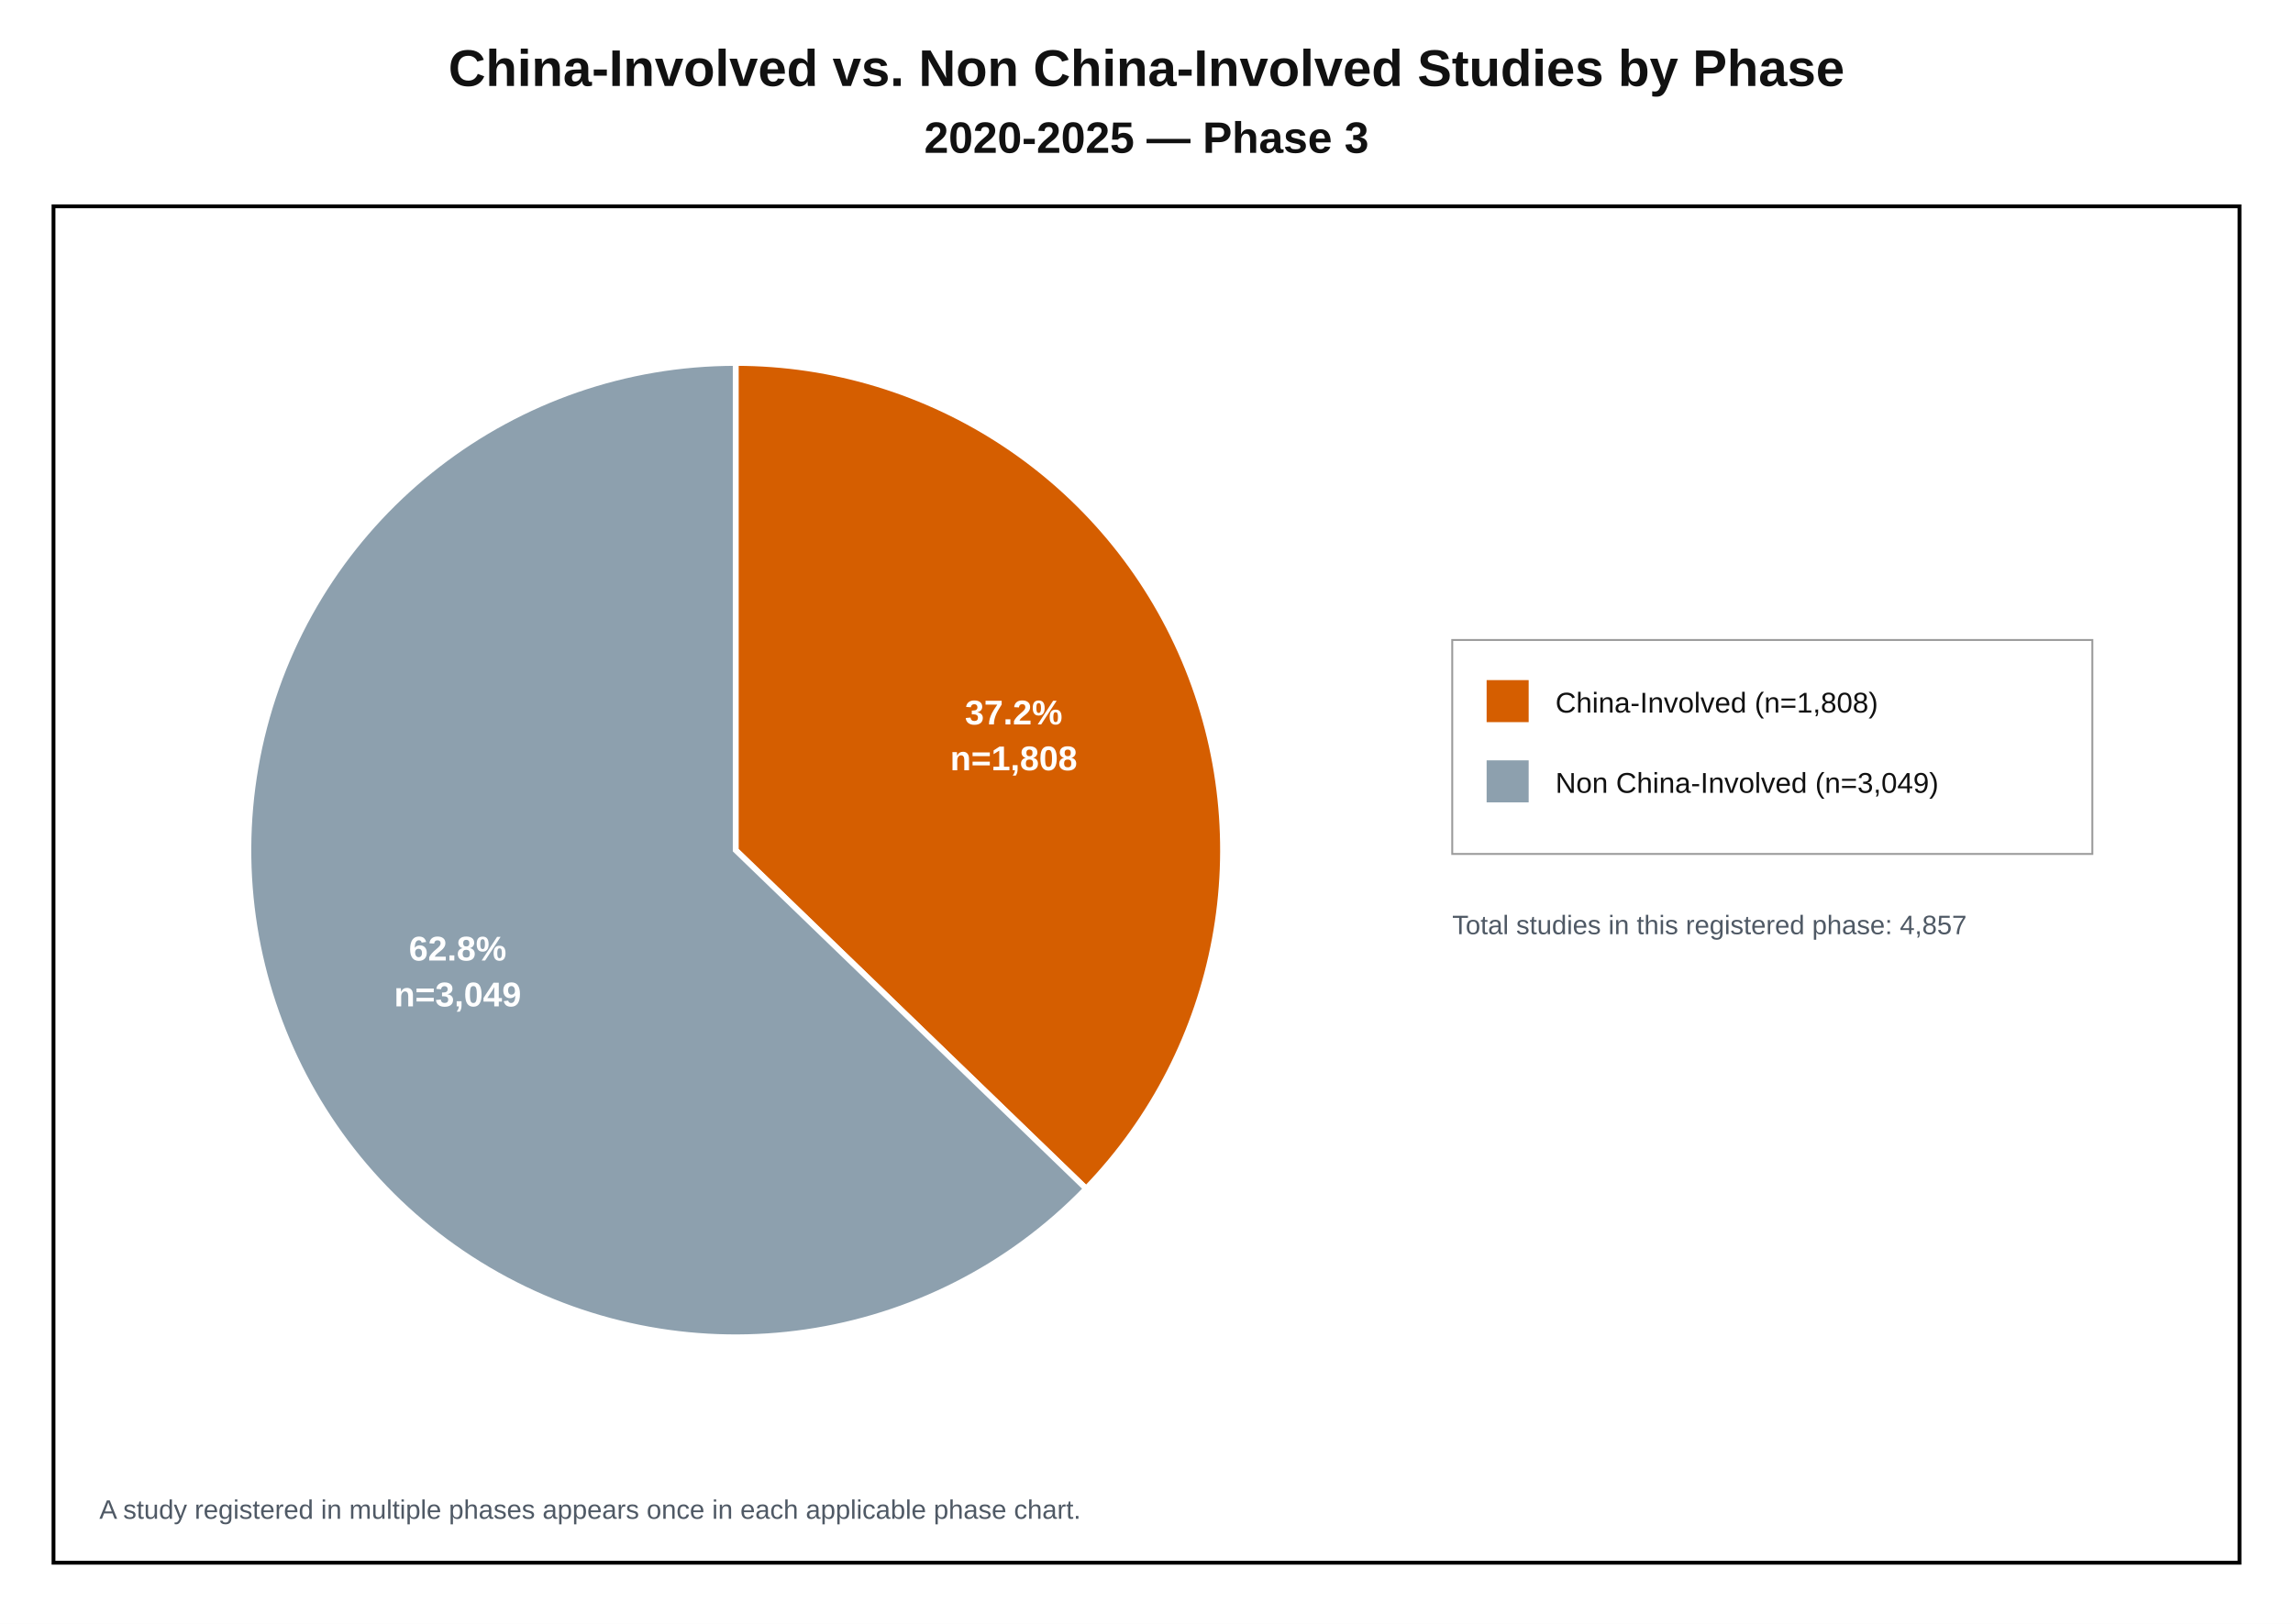
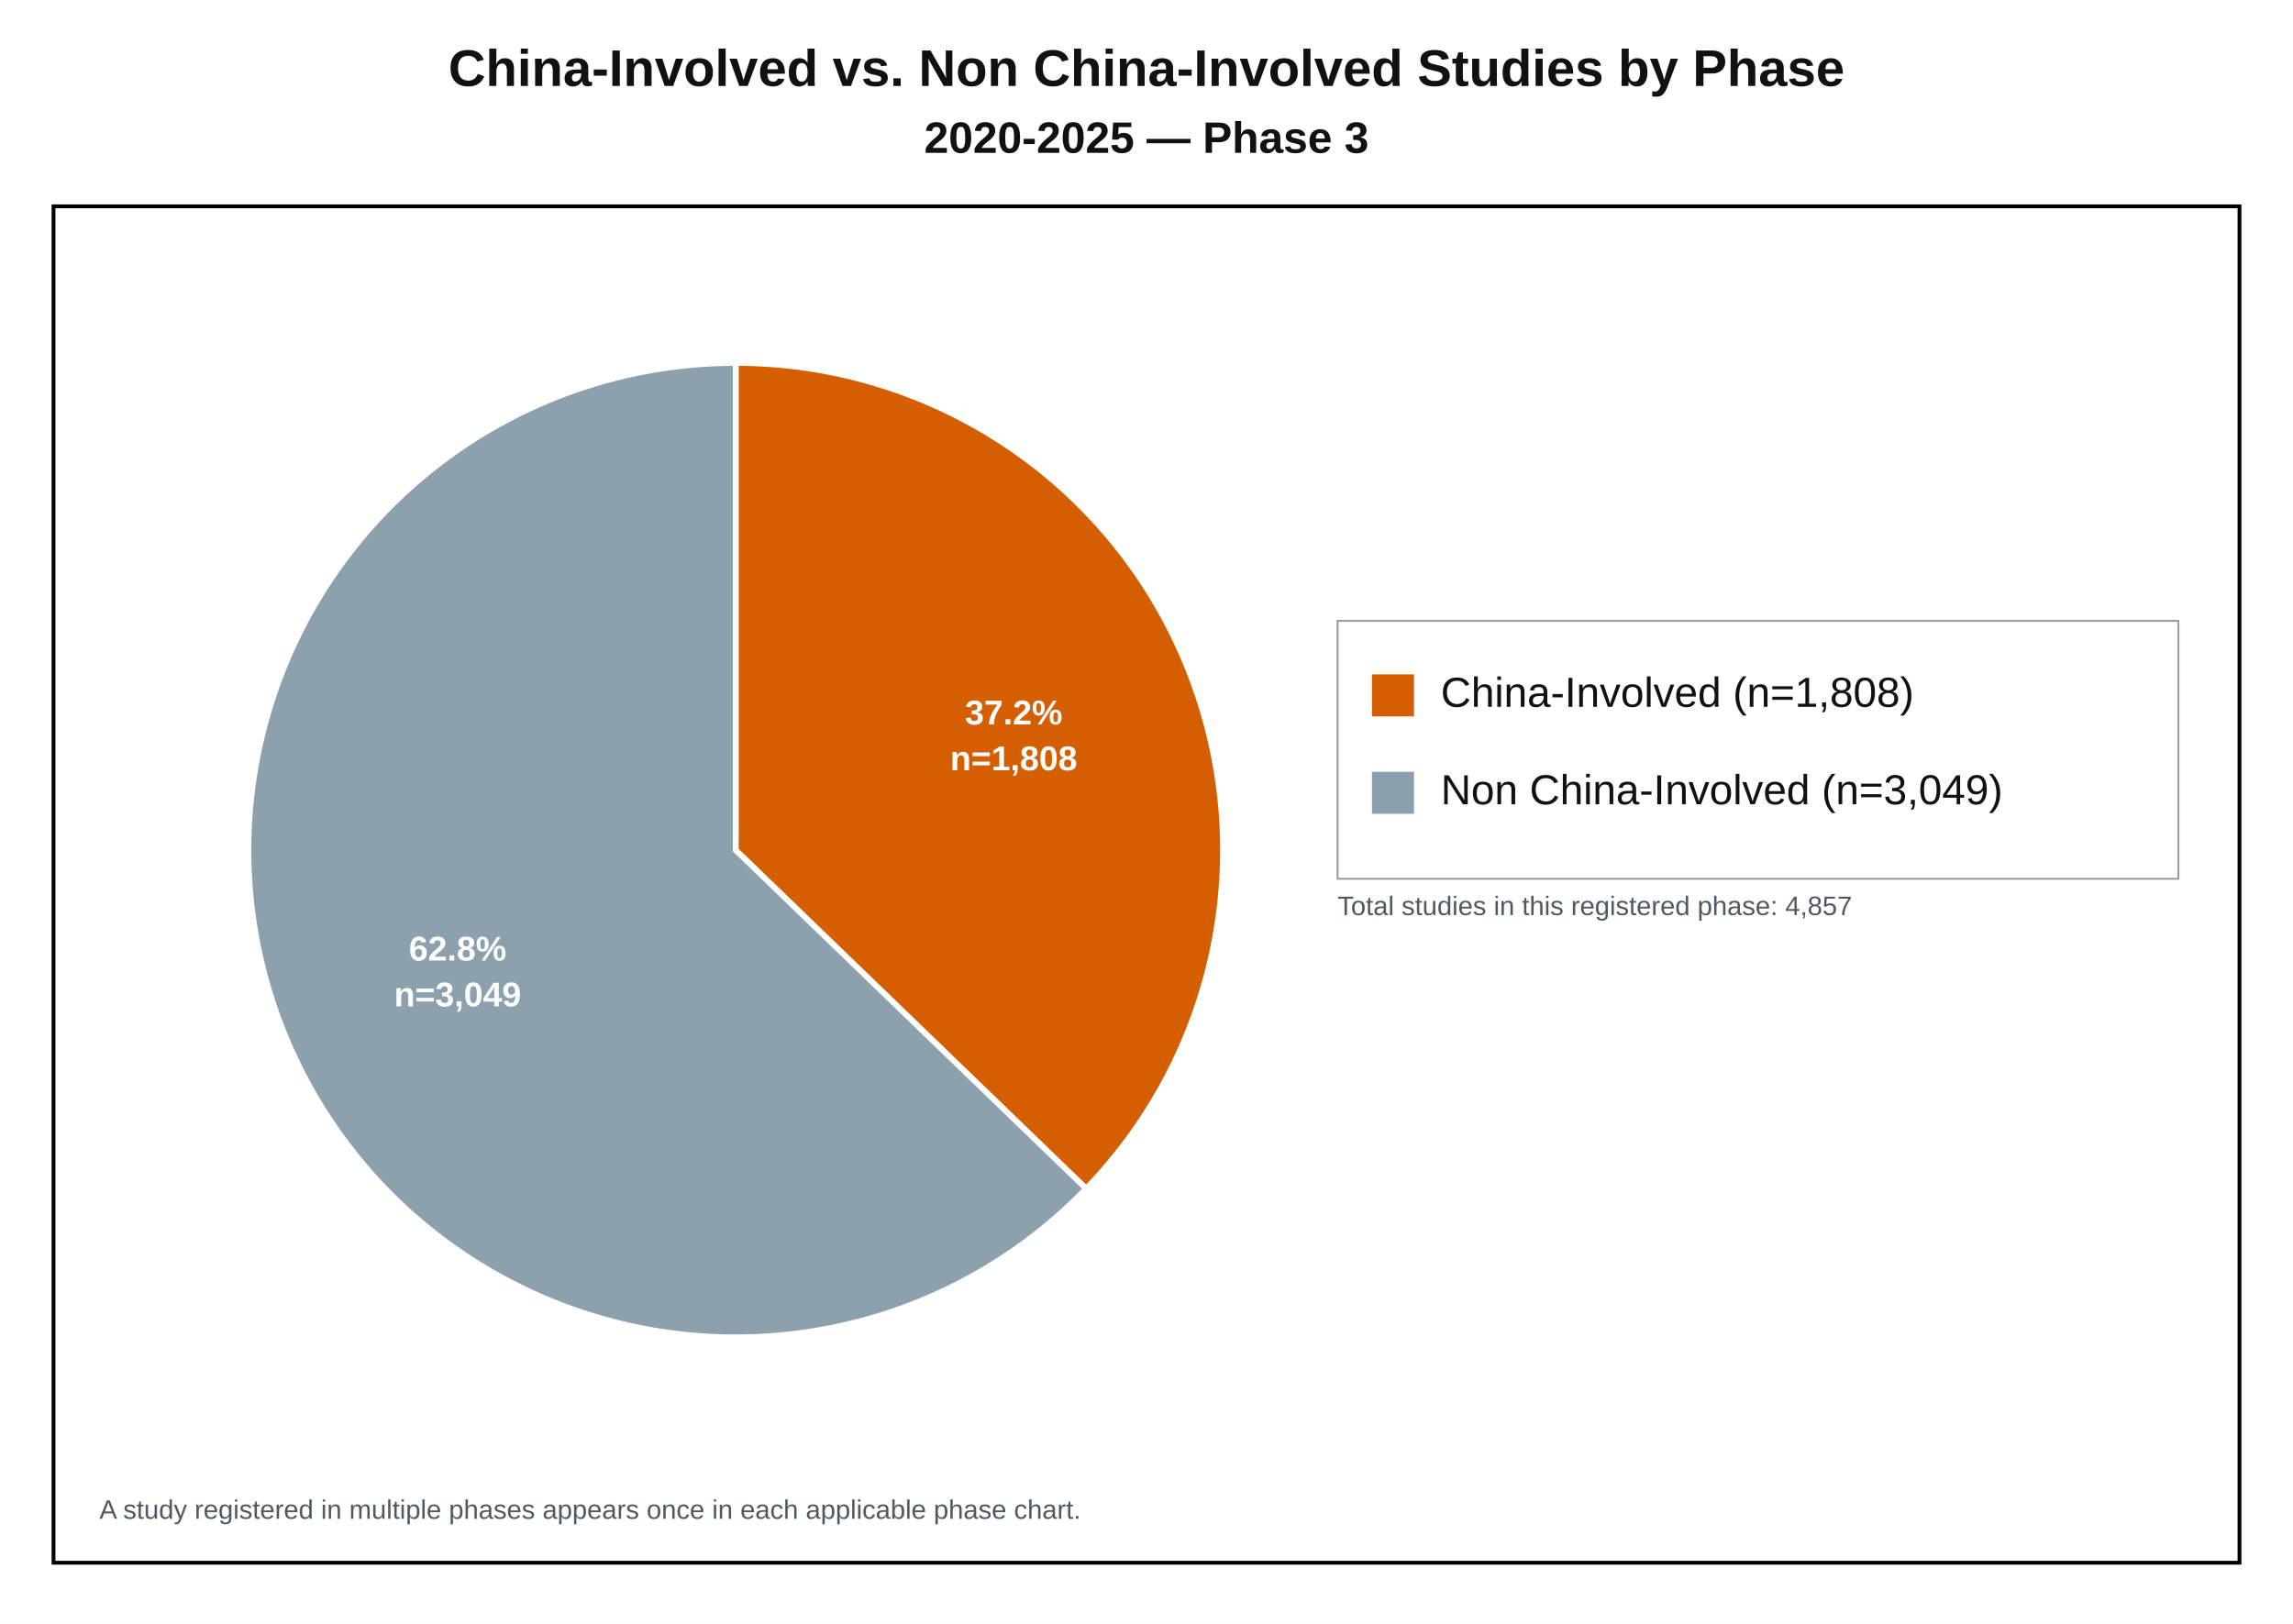
<svg xmlns="http://www.w3.org/2000/svg" width="1200" height="850" viewBox="0 0 1200 850">
  <rect width="1200" height="850" fill="#fff" />
-   <style>text{font-family:Arial,Helvetica,sans-serif;fill:#111}.title{font-size:27px;font-weight:700}.phase{font-size:23px;font-weight:700}.slice{font-size:18px;font-weight:700;fill:#fff}.legend{font-size:15px}.note{font-size:14px;fill:#4f5965}</style>
+   <style>text{font-family:Arial,Helvetica,sans-serif;fill:#111}.title{font-size:27px;font-weight:700}.phase{font-size:23px;font-weight:700}.slice{font-size:18px;font-weight:700;fill:#fff}.legend{font-size:22px}.note{font-size:14px;fill:#4f5965}</style>
  <text x="600" y="45" text-anchor="middle" class="title">China-Involved vs. Non China-Involved Studies by Phase</text>
  <text x="600" y="80" text-anchor="middle" class="phase">2020-2025 — Phase 3</text>
  <rect x="28" y="108" width="1144" height="710" fill="none" stroke="#000" stroke-width="2" />
  <path d="M 385.0,445.0 L 385.0,190.0 A 255.0,255.0 0 0 1 568.4,622.2 Z" fill="#d55e00" stroke="#fff" stroke-width="3" />
  <text x="530.5" y="379.2" text-anchor="middle" class="slice">37.2%</text>
  <text x="530.5" y="403.2" text-anchor="middle" class="slice">n=1,808</text>
  <path d="M 385.0,445.0 L 568.4,622.2 A 255.0,255.0 0 1 1 385.0,190.0 Z" fill="#8da0ae" stroke="#fff" stroke-width="3" />
  <text x="239.5" y="502.8" text-anchor="middle" class="slice">62.8%</text>
  <text x="239.5" y="526.8" text-anchor="middle" class="slice">n=3,049</text>
-   <rect x="760" y="335" width="335" height="112" fill="#fff" stroke="#9b9b9b" />
-   <rect x="778" y="356" width="22" height="22" fill="#d55e00" />
-   <text x="814" y="373" class="legend">China-Involved (n=1,808)</text>
-   <rect x="778" y="398" width="22" height="22" fill="#8da0ae" />
-   <text x="814" y="415" class="legend">Non China-Involved (n=3,049)</text>
-   <text x="760" y="489" class="note">Total studies in this registered phase: 4,857</text>
+   <rect x="700" y="325" width="440" height="135" fill="#fff" stroke="#9b9b9b" />
+   <rect x="718" y="353" width="22" height="22" fill="#d55e00" />
+   <text x="754" y="370" class="legend">China-Involved (n=1,808)</text>
+   <rect x="718" y="404" width="22" height="22" fill="#8da0ae" />
+   <text x="754" y="421" class="legend">Non China-Involved (n=3,049)</text>
+   <text x="700" y="479" class="note">Total studies in this registered phase: 4,857</text>
  <text x="52" y="795" class="note">A study registered in multiple phases appears once in each applicable phase chart.</text>
</svg>
